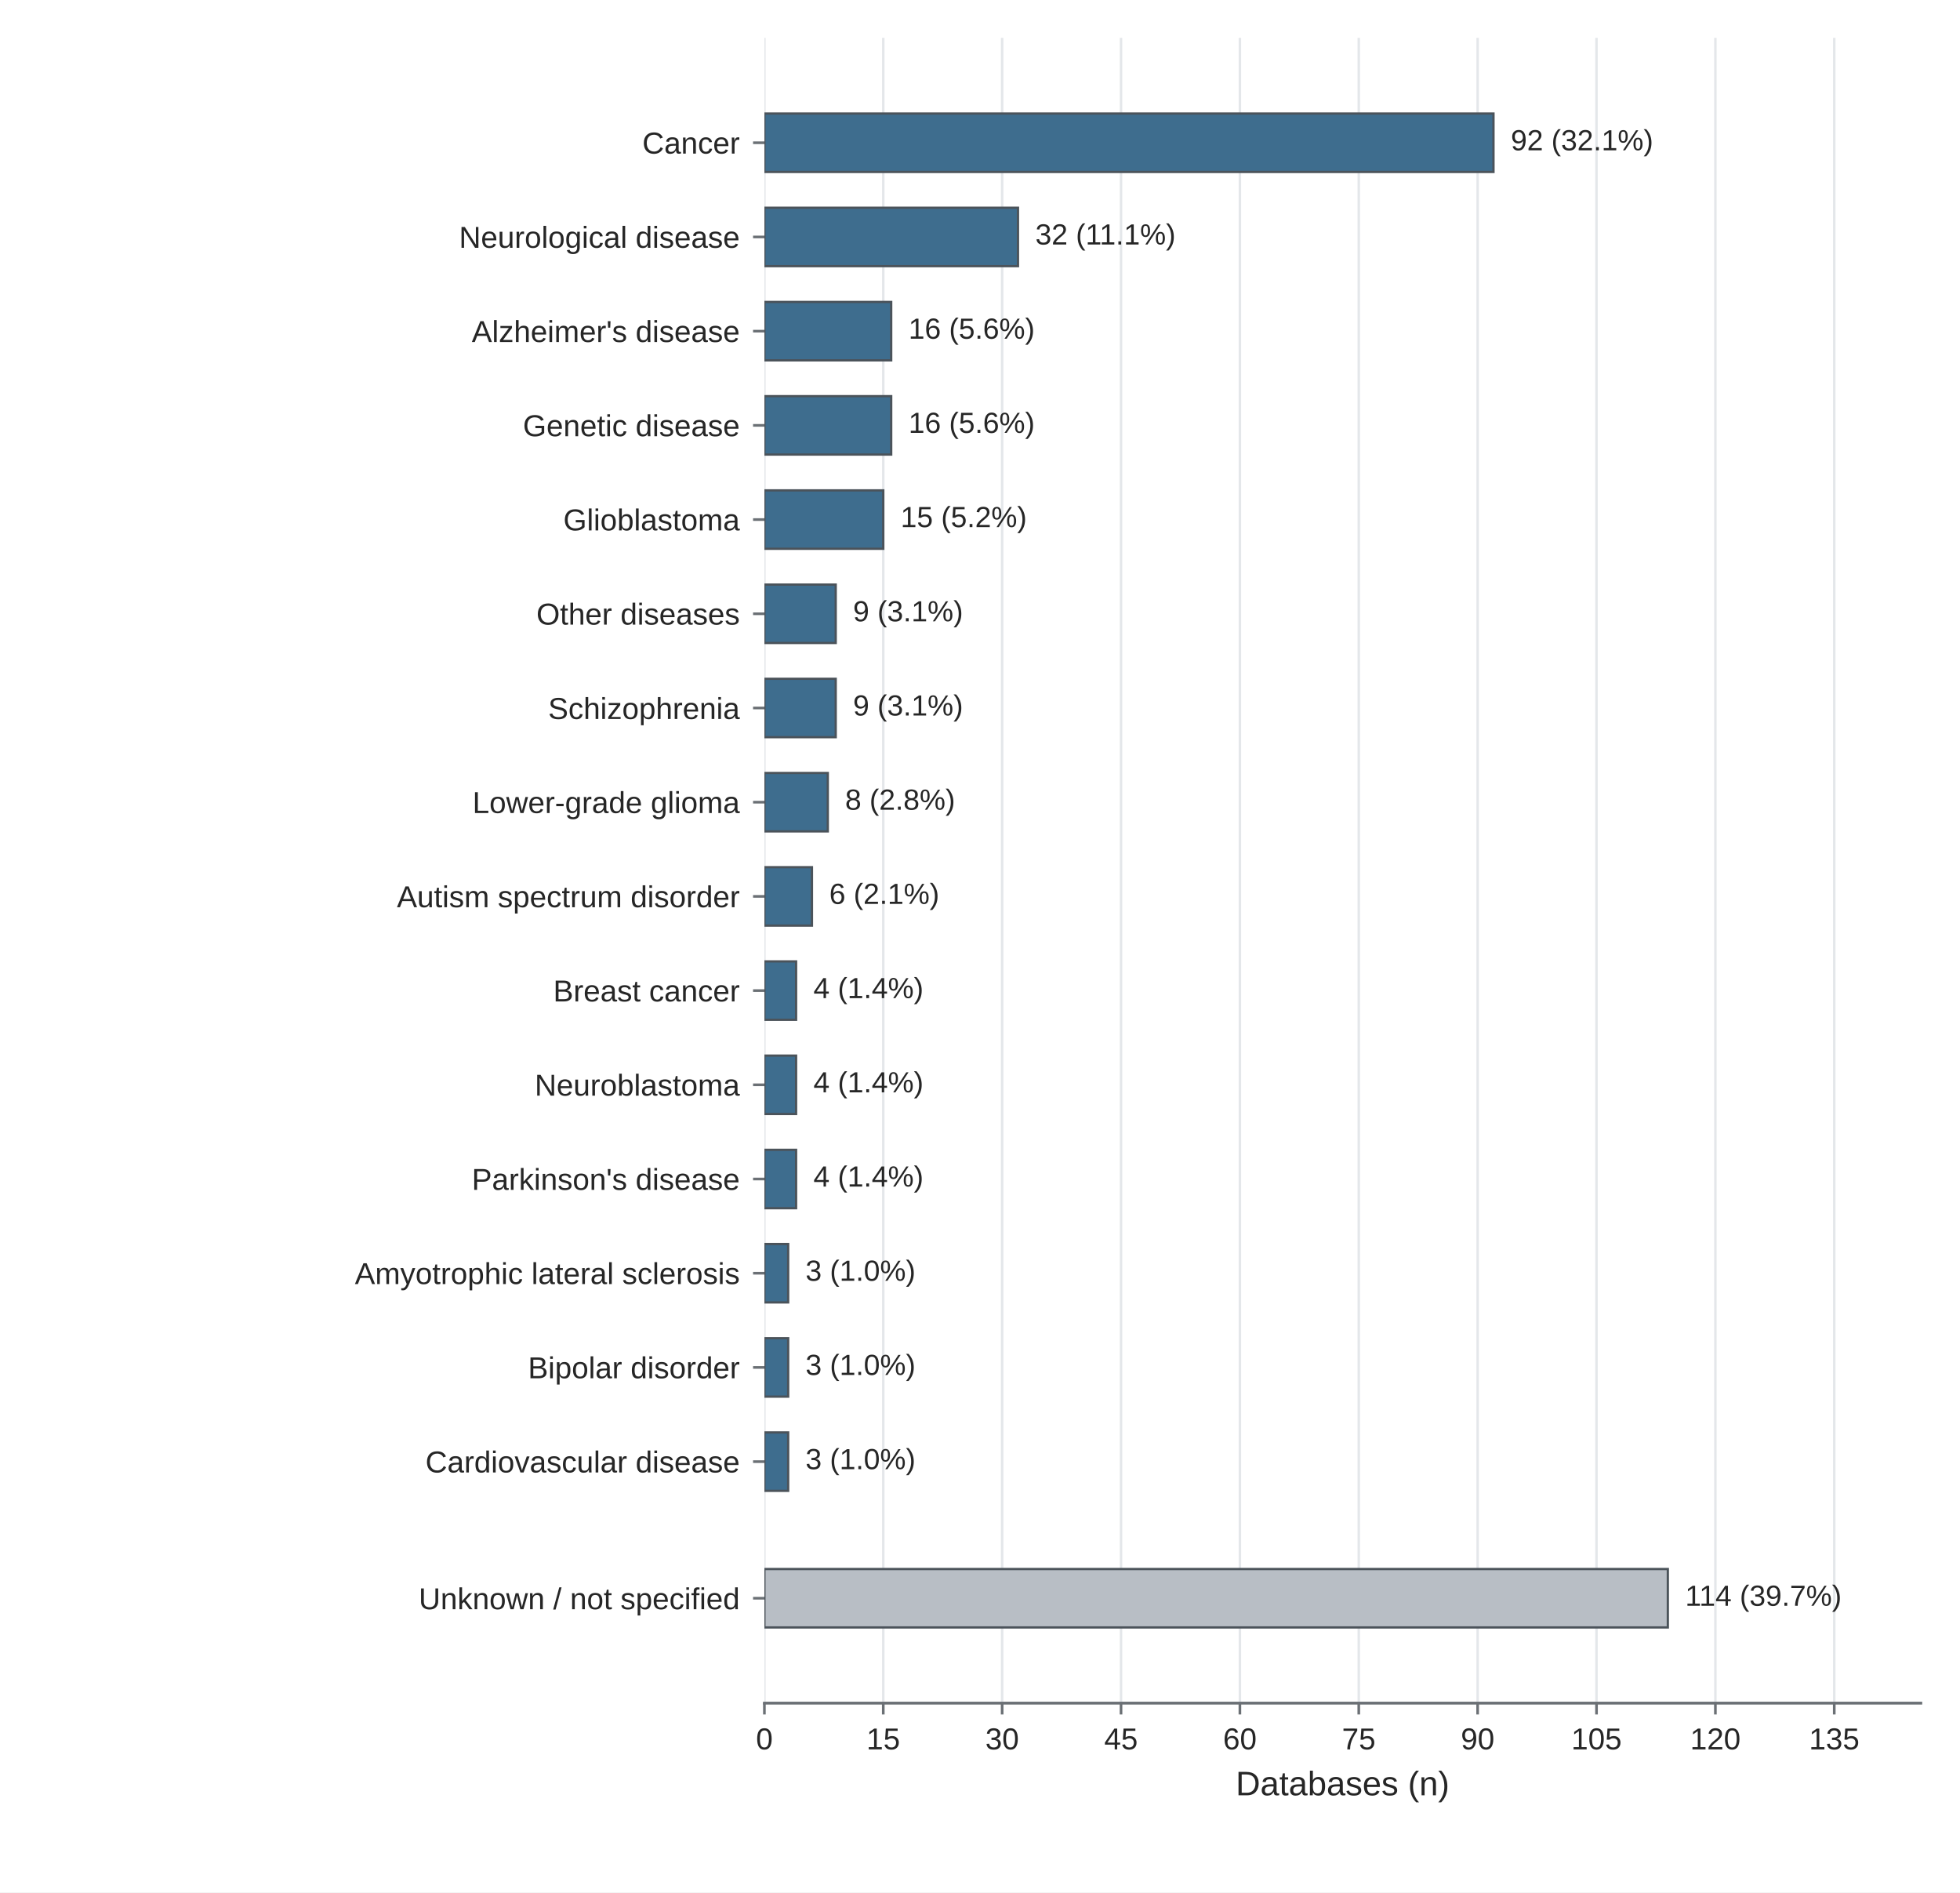
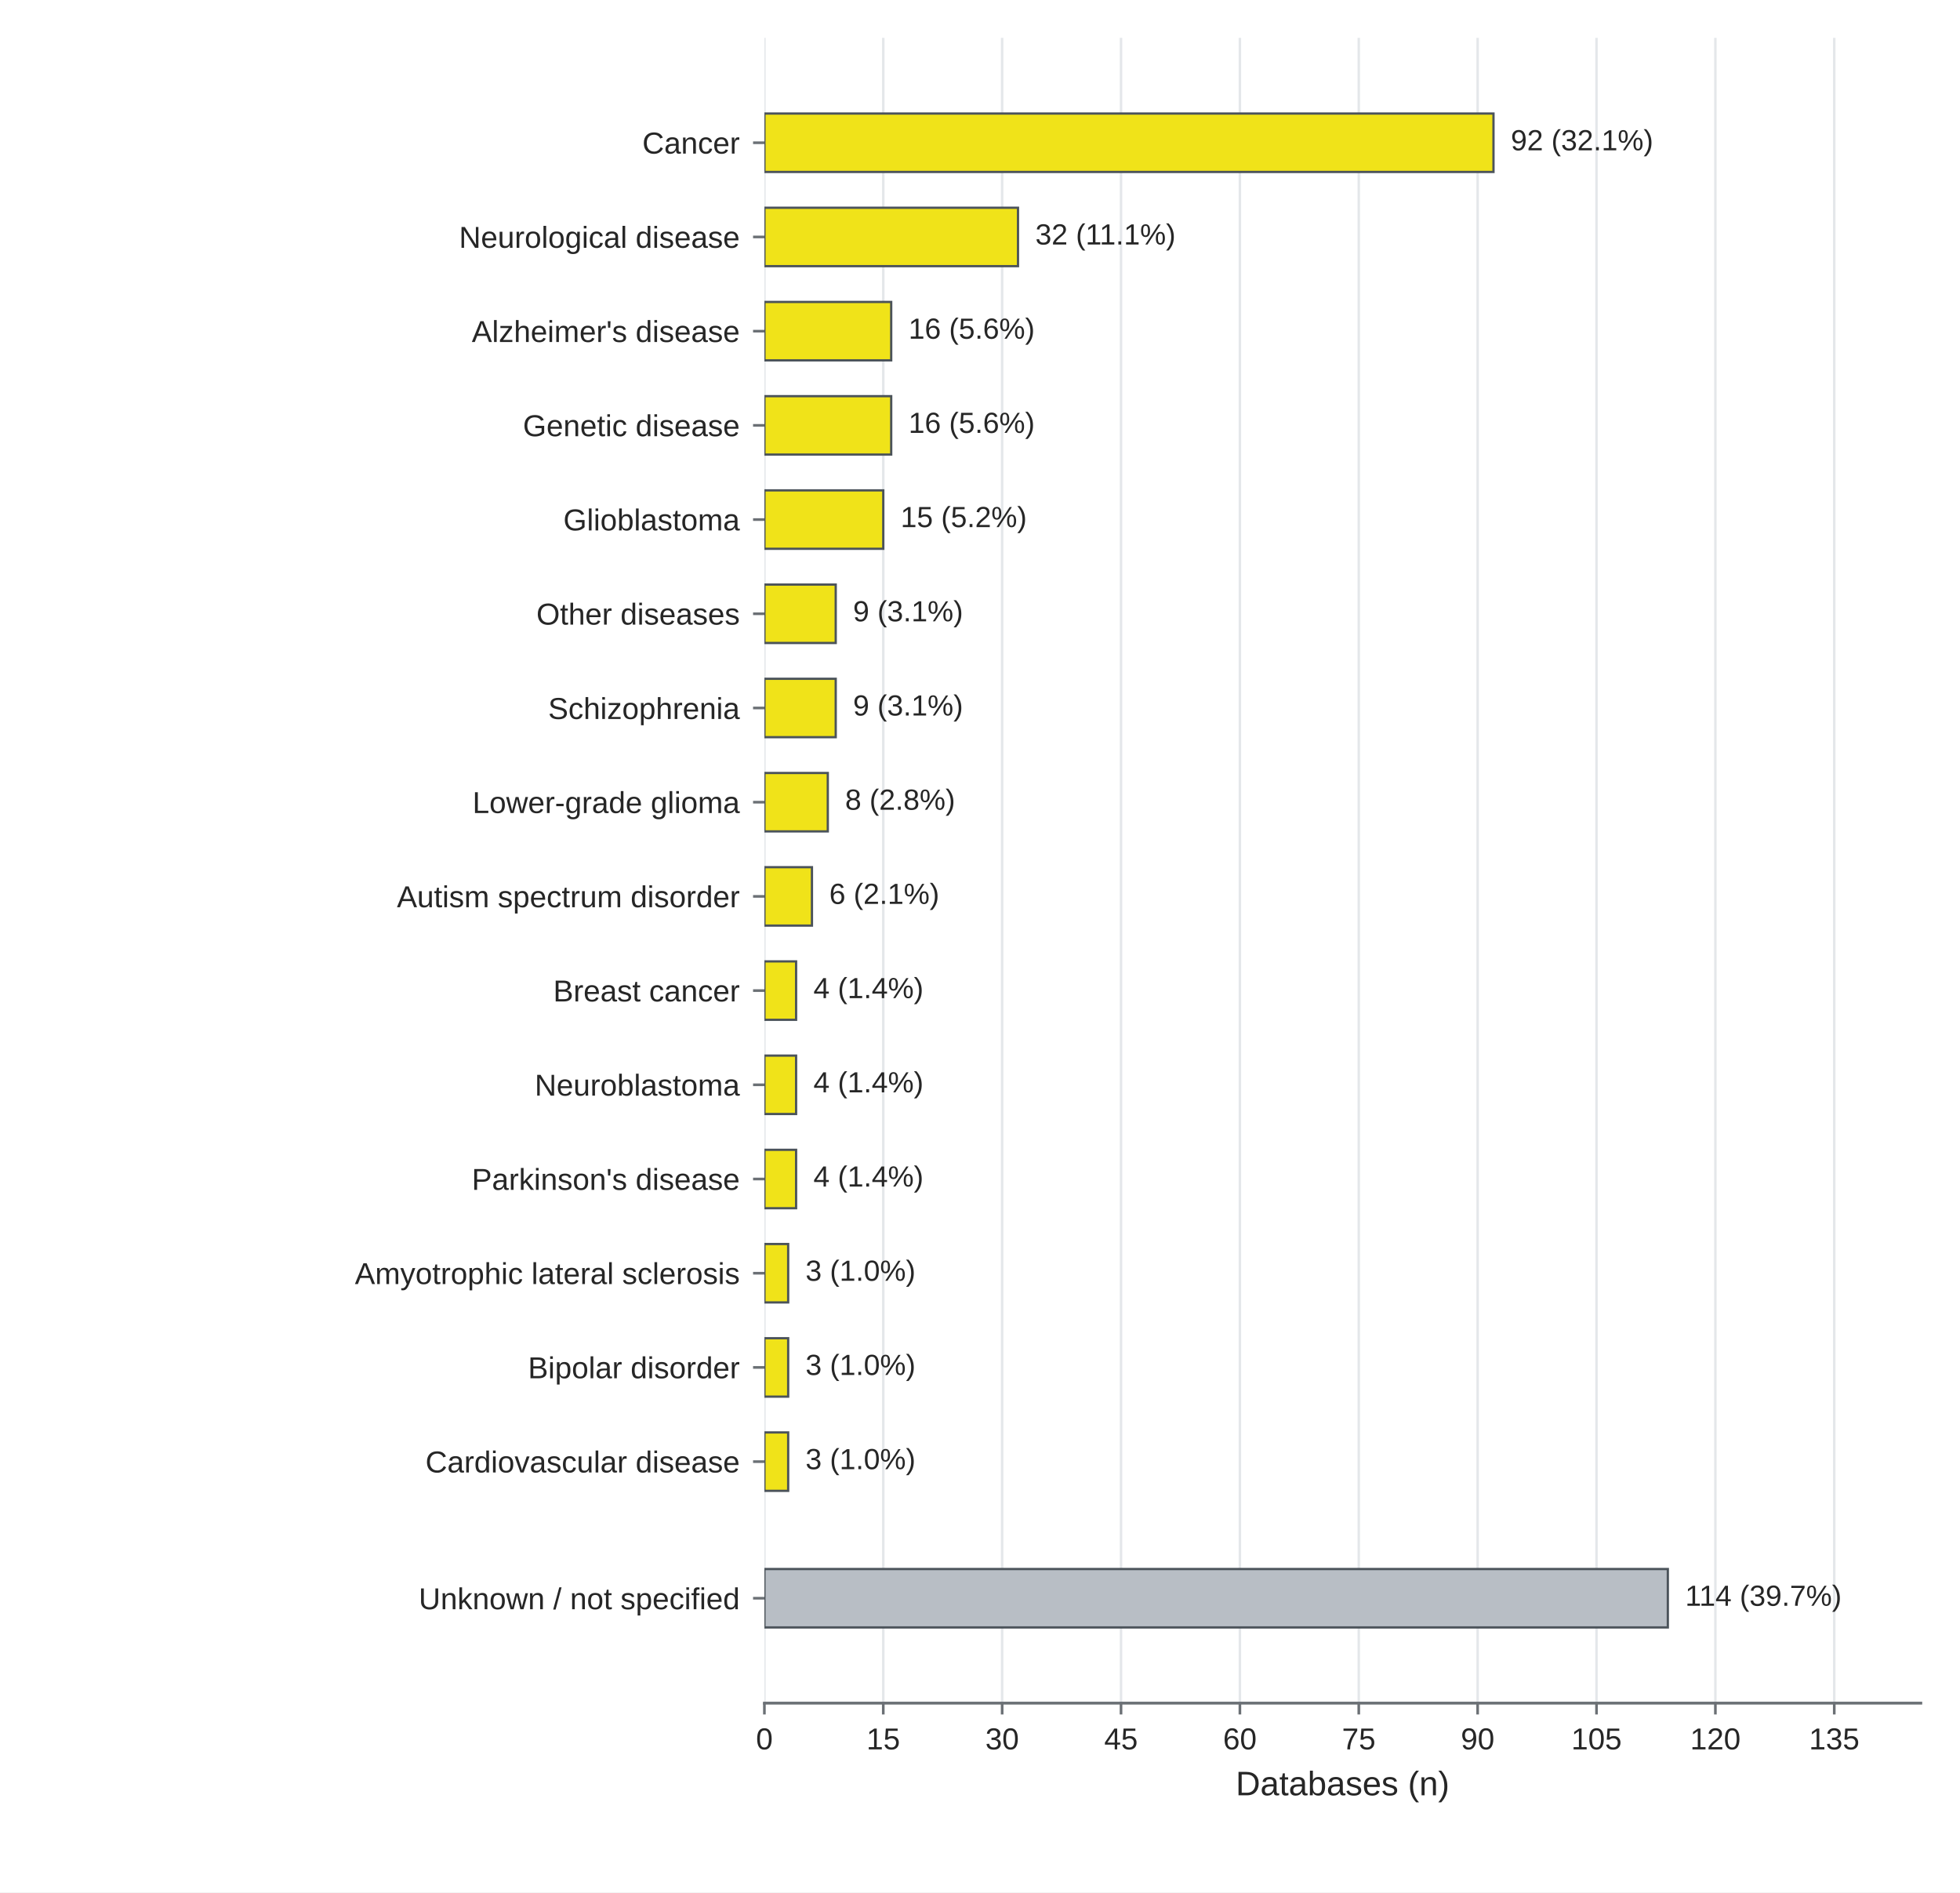
<svg xmlns="http://www.w3.org/2000/svg" xmlns:xlink="http://www.w3.org/1999/xlink" width="518.4pt" height="500.4pt" viewBox="0 0 518.4 500.4" version="1.1">
  <defs>
    <style type="text/css">*{stroke-linejoin: round; stroke-linecap: butt}</style>
  </defs>
  <g id="figure_1">
    <g id="patch_1">
      <path d="M 0 500.4  L 518.4 500.4  L 518.4 0  L 0 0  z " style="fill: #ffffff" />
    </g>
    <g id="axes_1">
      <g id="patch_2">
        <path d="M 202.176 450.36  L 508.032 450.36  L 508.032 10.008  L 202.176 10.008  z " style="fill: #ffffff" />
      </g>
      <g id="matplotlib.axis_1">
        <g id="xtick_1">
          <g id="line2d_1">
-             <path d="M 202.176 450.36  L 202.176 10.008  " clip-path="url(#pa480f57df5)" style="fill: none; stroke: #e4e7ea; stroke-width: 0.65; stroke-linecap: square" />
+             <path d="M 202.176 450.36  L 202.176 10.008  " clip-path="url(#pb156030e48)" style="fill: none; stroke: #e4e7ea; stroke-width: 0.65; stroke-linecap: square" />
          </g>
          <g id="line2d_2">
            <defs>
-               <path id="md528172389" d="M 0 0  L 0 3  " style="stroke: #6b7075; stroke-width: 0.7" />
+               <path id="md22bbf8a5b" d="M 0 0  L 0 3  " style="stroke: #6b7075; stroke-width: 0.7" />
            </defs>
            <g>
-               <use xlink:href="#md528172389" x="202.176" y="450.36" style="fill: #6b7075; stroke: #6b7075; stroke-width: 0.7" />
+               <use xlink:href="#md22bbf8a5b" x="202.176" y="450.36" style="fill: #6b7075; stroke: #6b7075; stroke-width: 0.7" />
            </g>
          </g>
          <g id="text_1">
            <text style="font-size: 8px; font-family: 'Arial'; text-anchor: middle; fill: #262626" x="202.176" y="462.586" transform="rotate(-0 202.176 462.5863)">0</text>
          </g>
        </g>
        <g id="xtick_2">
          <g id="line2d_3">
-             <path d="M 233.617 450.36  L 233.617 10.008  " clip-path="url(#pa480f57df5)" style="fill: none; stroke: #e4e7ea; stroke-width: 0.65; stroke-linecap: square" />
+             <path d="M 233.617 450.36  L 233.617 10.008  " clip-path="url(#pb156030e48)" style="fill: none; stroke: #e4e7ea; stroke-width: 0.65; stroke-linecap: square" />
          </g>
          <g id="line2d_4">
            <g>
-               <use xlink:href="#md528172389" x="233.617" y="450.36" style="fill: #6b7075; stroke: #6b7075; stroke-width: 0.7" />
+               <use xlink:href="#md22bbf8a5b" x="233.617" y="450.36" style="fill: #6b7075; stroke: #6b7075; stroke-width: 0.7" />
            </g>
          </g>
          <g id="text_2">
            <text style="font-size: 8px; font-family: 'Arial'; text-anchor: middle; fill: #262626" x="233.617" y="462.586" transform="rotate(-0 233.6168 462.5863)">15</text>
          </g>
        </g>
        <g id="xtick_3">
          <g id="line2d_5">
-             <path d="M 265.058 450.36  L 265.058 10.008  " clip-path="url(#pa480f57df5)" style="fill: none; stroke: #e4e7ea; stroke-width: 0.65; stroke-linecap: square" />
+             <path d="M 265.058 450.36  L 265.058 10.008  " clip-path="url(#pb156030e48)" style="fill: none; stroke: #e4e7ea; stroke-width: 0.65; stroke-linecap: square" />
          </g>
          <g id="line2d_6">
            <g>
-               <use xlink:href="#md528172389" x="265.058" y="450.36" style="fill: #6b7075; stroke: #6b7075; stroke-width: 0.7" />
+               <use xlink:href="#md22bbf8a5b" x="265.058" y="450.36" style="fill: #6b7075; stroke: #6b7075; stroke-width: 0.7" />
            </g>
          </g>
          <g id="text_3">
            <text style="font-size: 8px; font-family: 'Arial'; text-anchor: middle; fill: #262626" x="265.058" y="462.586" transform="rotate(-0 265.0576 462.5863)">30</text>
          </g>
        </g>
        <g id="xtick_4">
          <g id="line2d_7">
-             <path d="M 296.498 450.36  L 296.498 10.008  " clip-path="url(#pa480f57df5)" style="fill: none; stroke: #e4e7ea; stroke-width: 0.65; stroke-linecap: square" />
+             <path d="M 296.498 450.36  L 296.498 10.008  " clip-path="url(#pb156030e48)" style="fill: none; stroke: #e4e7ea; stroke-width: 0.65; stroke-linecap: square" />
          </g>
          <g id="line2d_8">
            <g>
-               <use xlink:href="#md528172389" x="296.498" y="450.36" style="fill: #6b7075; stroke: #6b7075; stroke-width: 0.7" />
+               <use xlink:href="#md22bbf8a5b" x="296.498" y="450.36" style="fill: #6b7075; stroke: #6b7075; stroke-width: 0.7" />
            </g>
          </g>
          <g id="text_4">
            <text style="font-size: 8px; font-family: 'Arial'; text-anchor: middle; fill: #262626" x="296.498" y="462.586" transform="rotate(-0 296.4984 462.5863)">45</text>
          </g>
        </g>
        <g id="xtick_5">
          <g id="line2d_9">
-             <path d="M 327.939 450.36  L 327.939 10.008  " clip-path="url(#pa480f57df5)" style="fill: none; stroke: #e4e7ea; stroke-width: 0.65; stroke-linecap: square" />
+             <path d="M 327.939 450.36  L 327.939 10.008  " clip-path="url(#pb156030e48)" style="fill: none; stroke: #e4e7ea; stroke-width: 0.65; stroke-linecap: square" />
          </g>
          <g id="line2d_10">
            <g>
-               <use xlink:href="#md528172389" x="327.939" y="450.36" style="fill: #6b7075; stroke: #6b7075; stroke-width: 0.7" />
+               <use xlink:href="#md22bbf8a5b" x="327.939" y="450.36" style="fill: #6b7075; stroke: #6b7075; stroke-width: 0.7" />
            </g>
          </g>
          <g id="text_5">
            <text style="font-size: 8px; font-family: 'Arial'; text-anchor: middle; fill: #262626" x="327.939" y="462.586" transform="rotate(-0 327.9392 462.5863)">60</text>
          </g>
        </g>
        <g id="xtick_6">
          <g id="line2d_11">
-             <path d="M 359.38 450.36  L 359.38 10.008  " clip-path="url(#pa480f57df5)" style="fill: none; stroke: #e4e7ea; stroke-width: 0.65; stroke-linecap: square" />
+             <path d="M 359.38 450.36  L 359.38 10.008  " clip-path="url(#pb156030e48)" style="fill: none; stroke: #e4e7ea; stroke-width: 0.65; stroke-linecap: square" />
          </g>
          <g id="line2d_12">
            <g>
-               <use xlink:href="#md528172389" x="359.38" y="450.36" style="fill: #6b7075; stroke: #6b7075; stroke-width: 0.7" />
+               <use xlink:href="#md22bbf8a5b" x="359.38" y="450.36" style="fill: #6b7075; stroke: #6b7075; stroke-width: 0.7" />
            </g>
          </g>
          <g id="text_6">
            <text style="font-size: 8px; font-family: 'Arial'; text-anchor: middle; fill: #262626" x="359.38" y="462.586" transform="rotate(-0 359.3799 462.5863)">75</text>
          </g>
        </g>
        <g id="xtick_7">
          <g id="line2d_13">
-             <path d="M 390.821 450.36  L 390.821 10.008  " clip-path="url(#pa480f57df5)" style="fill: none; stroke: #e4e7ea; stroke-width: 0.65; stroke-linecap: square" />
+             <path d="M 390.821 450.36  L 390.821 10.008  " clip-path="url(#pb156030e48)" style="fill: none; stroke: #e4e7ea; stroke-width: 0.65; stroke-linecap: square" />
          </g>
          <g id="line2d_14">
            <g>
-               <use xlink:href="#md528172389" x="390.821" y="450.36" style="fill: #6b7075; stroke: #6b7075; stroke-width: 0.7" />
+               <use xlink:href="#md22bbf8a5b" x="390.821" y="450.36" style="fill: #6b7075; stroke: #6b7075; stroke-width: 0.7" />
            </g>
          </g>
          <g id="text_7">
            <text style="font-size: 8px; font-family: 'Arial'; text-anchor: middle; fill: #262626" x="390.821" y="462.586" transform="rotate(-0 390.8207 462.5863)">90</text>
          </g>
        </g>
        <g id="xtick_8">
          <g id="line2d_15">
-             <path d="M 422.262 450.36  L 422.262 10.008  " clip-path="url(#pa480f57df5)" style="fill: none; stroke: #e4e7ea; stroke-width: 0.65; stroke-linecap: square" />
+             <path d="M 422.262 450.36  L 422.262 10.008  " clip-path="url(#pb156030e48)" style="fill: none; stroke: #e4e7ea; stroke-width: 0.65; stroke-linecap: square" />
          </g>
          <g id="line2d_16">
            <g>
-               <use xlink:href="#md528172389" x="422.262" y="450.36" style="fill: #6b7075; stroke: #6b7075; stroke-width: 0.7" />
+               <use xlink:href="#md22bbf8a5b" x="422.262" y="450.36" style="fill: #6b7075; stroke: #6b7075; stroke-width: 0.7" />
            </g>
          </g>
          <g id="text_8">
            <text style="font-size: 8px; font-family: 'Arial'; text-anchor: middle; fill: #262626" x="422.262" y="462.586" transform="rotate(-0 422.2615 462.5863)">105</text>
          </g>
        </g>
        <g id="xtick_9">
          <g id="line2d_17">
-             <path d="M 453.702 450.36  L 453.702 10.008  " clip-path="url(#pa480f57df5)" style="fill: none; stroke: #e4e7ea; stroke-width: 0.65; stroke-linecap: square" />
+             <path d="M 453.702 450.36  L 453.702 10.008  " clip-path="url(#pb156030e48)" style="fill: none; stroke: #e4e7ea; stroke-width: 0.65; stroke-linecap: square" />
          </g>
          <g id="line2d_18">
            <g>
-               <use xlink:href="#md528172389" x="453.702" y="450.36" style="fill: #6b7075; stroke: #6b7075; stroke-width: 0.7" />
+               <use xlink:href="#md22bbf8a5b" x="453.702" y="450.36" style="fill: #6b7075; stroke: #6b7075; stroke-width: 0.7" />
            </g>
          </g>
          <g id="text_9">
            <text style="font-size: 8px; font-family: 'Arial'; text-anchor: middle; fill: #262626" x="453.702" y="462.586" transform="rotate(-0 453.7023 462.5863)">120</text>
          </g>
        </g>
        <g id="xtick_10">
          <g id="line2d_19">
-             <path d="M 485.143 450.36  L 485.143 10.008  " clip-path="url(#pa480f57df5)" style="fill: none; stroke: #e4e7ea; stroke-width: 0.65; stroke-linecap: square" />
+             <path d="M 485.143 450.36  L 485.143 10.008  " clip-path="url(#pb156030e48)" style="fill: none; stroke: #e4e7ea; stroke-width: 0.65; stroke-linecap: square" />
          </g>
          <g id="line2d_20">
            <g>
-               <use xlink:href="#md528172389" x="485.143" y="450.36" style="fill: #6b7075; stroke: #6b7075; stroke-width: 0.7" />
+               <use xlink:href="#md22bbf8a5b" x="485.143" y="450.36" style="fill: #6b7075; stroke: #6b7075; stroke-width: 0.7" />
            </g>
          </g>
          <g id="text_10">
            <text style="font-size: 8px; font-family: 'Arial'; text-anchor: middle; fill: #262626" x="485.143" y="462.586" transform="rotate(-0 485.1431 462.5863)">135</text>
          </g>
        </g>
        <g id="text_11">
          <text style="font-size: 9px; font-family: 'Arial'; text-anchor: middle; fill: #262626" x="355.104" y="474.728" transform="rotate(-0 355.104 474.728)">Databases (n)</text>
        </g>
      </g>
      <g id="matplotlib.axis_2">
        <g id="ytick_1">
          <g id="line2d_21">
            <defs>
-               <path id="mb6c084ea62" d="M 0 0  L -3 0  " style="stroke: #6b7075; stroke-width: 0.7" />
+               <path id="m0d63009b6b" d="M 0 0  L -3 0  " style="stroke: #6b7075; stroke-width: 0.7" />
            </defs>
            <g>
-               <use xlink:href="#mb6c084ea62" x="202.176" y="37.746" style="fill: #6b7075; stroke: #6b7075; stroke-width: 0.7" />
+               <use xlink:href="#m0d63009b6b" x="202.176" y="37.746" style="fill: #6b7075; stroke: #6b7075; stroke-width: 0.7" />
            </g>
          </g>
          <g id="text_12">
            <text style="font-size: 8px; font-family: 'Arial'; text-anchor: end; fill: #262626" x="195.676" y="40.61" transform="rotate(-0 195.676 40.60954)">Cancer</text>
          </g>
        </g>
        <g id="ytick_2">
          <g id="line2d_22">
            <g>
-               <use xlink:href="#mb6c084ea62" x="202.176" y="62.657" style="fill: #6b7075; stroke: #6b7075; stroke-width: 0.7" />
+               <use xlink:href="#m0d63009b6b" x="202.176" y="62.657" style="fill: #6b7075; stroke: #6b7075; stroke-width: 0.7" />
            </g>
          </g>
          <g id="text_13">
            <text style="font-size: 8px; font-family: 'Arial'; text-anchor: end; fill: #262626" x="195.676" y="65.521" transform="rotate(-0 195.676 65.52055)">Neurological disease</text>
          </g>
        </g>
        <g id="ytick_3">
          <g id="line2d_23">
            <g>
-               <use xlink:href="#mb6c084ea62" x="202.176" y="87.568" style="fill: #6b7075; stroke: #6b7075; stroke-width: 0.7" />
+               <use xlink:href="#m0d63009b6b" x="202.176" y="87.568" style="fill: #6b7075; stroke: #6b7075; stroke-width: 0.7" />
            </g>
          </g>
          <g id="text_14">
            <text style="font-size: 8px; font-family: 'Arial'; text-anchor: end; fill: #262626" x="195.676" y="90.432" transform="rotate(-0 195.676 90.43157)">Alzheimer's disease</text>
          </g>
        </g>
        <g id="ytick_4">
          <g id="line2d_24">
            <g>
-               <use xlink:href="#mb6c084ea62" x="202.176" y="112.479" style="fill: #6b7075; stroke: #6b7075; stroke-width: 0.7" />
+               <use xlink:href="#m0d63009b6b" x="202.176" y="112.479" style="fill: #6b7075; stroke: #6b7075; stroke-width: 0.7" />
            </g>
          </g>
          <g id="text_15">
            <text style="font-size: 8px; font-family: 'Arial'; text-anchor: end; fill: #262626" x="195.676" y="115.343" transform="rotate(-0 195.676 115.3426)">Genetic disease</text>
          </g>
        </g>
        <g id="ytick_5">
          <g id="line2d_25">
            <g>
-               <use xlink:href="#mb6c084ea62" x="202.176" y="137.39" style="fill: #6b7075; stroke: #6b7075; stroke-width: 0.7" />
+               <use xlink:href="#m0d63009b6b" x="202.176" y="137.39" style="fill: #6b7075; stroke: #6b7075; stroke-width: 0.7" />
            </g>
          </g>
          <g id="text_16">
            <text style="font-size: 8px; font-family: 'Arial'; text-anchor: end; fill: #262626" x="195.676" y="140.254" transform="rotate(-0 195.676 140.2536)">Glioblastoma</text>
          </g>
        </g>
        <g id="ytick_6">
          <g id="line2d_26">
            <g>
-               <use xlink:href="#mb6c084ea62" x="202.176" y="162.301" style="fill: #6b7075; stroke: #6b7075; stroke-width: 0.7" />
+               <use xlink:href="#m0d63009b6b" x="202.176" y="162.301" style="fill: #6b7075; stroke: #6b7075; stroke-width: 0.7" />
            </g>
          </g>
          <g id="text_17">
            <text style="font-size: 8px; font-family: 'Arial'; text-anchor: end; fill: #262626" x="195.676" y="165.165" transform="rotate(-0 195.676 165.1646)">Other diseases</text>
          </g>
        </g>
        <g id="ytick_7">
          <g id="line2d_27">
            <g>
-               <use xlink:href="#mb6c084ea62" x="202.176" y="187.213" style="fill: #6b7075; stroke: #6b7075; stroke-width: 0.7" />
+               <use xlink:href="#m0d63009b6b" x="202.176" y="187.213" style="fill: #6b7075; stroke: #6b7075; stroke-width: 0.7" />
            </g>
          </g>
          <g id="text_18">
            <text style="font-size: 8px; font-family: 'Arial'; text-anchor: end; fill: #262626" x="195.676" y="190.124" transform="rotate(-0 195.676 190.1244)">Schizophrenia</text>
          </g>
        </g>
        <g id="ytick_8">
          <g id="line2d_28">
            <g>
-               <use xlink:href="#mb6c084ea62" x="202.176" y="212.124" style="fill: #6b7075; stroke: #6b7075; stroke-width: 0.7" />
+               <use xlink:href="#m0d63009b6b" x="202.176" y="212.124" style="fill: #6b7075; stroke: #6b7075; stroke-width: 0.7" />
            </g>
          </g>
          <g id="text_19">
            <text style="font-size: 8px; font-family: 'Arial'; text-anchor: end; fill: #262626" x="195.676" y="214.987" transform="rotate(-0 195.676 214.9866)">Lower-grade glioma</text>
          </g>
        </g>
        <g id="ytick_9">
          <g id="line2d_29">
            <g>
-               <use xlink:href="#mb6c084ea62" x="202.176" y="237.035" style="fill: #6b7075; stroke: #6b7075; stroke-width: 0.7" />
+               <use xlink:href="#m0d63009b6b" x="202.176" y="237.035" style="fill: #6b7075; stroke: #6b7075; stroke-width: 0.7" />
            </g>
          </g>
          <g id="text_20">
            <text style="font-size: 8px; font-family: 'Arial'; text-anchor: end; fill: #262626" x="195.676" y="239.898" transform="rotate(-0 195.676 239.8977)">Autism spectrum disorder</text>
          </g>
        </g>
        <g id="ytick_10">
          <g id="line2d_30">
            <g>
-               <use xlink:href="#mb6c084ea62" x="202.176" y="261.946" style="fill: #6b7075; stroke: #6b7075; stroke-width: 0.7" />
+               <use xlink:href="#m0d63009b6b" x="202.176" y="261.946" style="fill: #6b7075; stroke: #6b7075; stroke-width: 0.7" />
            </g>
          </g>
          <g id="text_21">
            <text style="font-size: 8px; font-family: 'Arial'; text-anchor: end; fill: #262626" x="195.676" y="264.809" transform="rotate(-0 195.676 264.8087)">Breast cancer</text>
          </g>
        </g>
        <g id="ytick_11">
          <g id="line2d_31">
            <g>
-               <use xlink:href="#mb6c084ea62" x="202.176" y="286.857" style="fill: #6b7075; stroke: #6b7075; stroke-width: 0.7" />
+               <use xlink:href="#m0d63009b6b" x="202.176" y="286.857" style="fill: #6b7075; stroke: #6b7075; stroke-width: 0.7" />
            </g>
          </g>
          <g id="text_22">
            <text style="font-size: 8px; font-family: 'Arial'; text-anchor: end; fill: #262626" x="195.676" y="289.72" transform="rotate(-0 195.676 289.7197)">Neuroblastoma</text>
          </g>
        </g>
        <g id="ytick_12">
          <g id="line2d_32">
            <g>
-               <use xlink:href="#mb6c084ea62" x="202.176" y="311.768" style="fill: #6b7075; stroke: #6b7075; stroke-width: 0.7" />
+               <use xlink:href="#m0d63009b6b" x="202.176" y="311.768" style="fill: #6b7075; stroke: #6b7075; stroke-width: 0.7" />
            </g>
          </g>
          <g id="text_23">
            <text style="font-size: 8px; font-family: 'Arial'; text-anchor: end; fill: #262626" x="195.676" y="314.631" transform="rotate(-0 195.676 314.6307)">Parkinson's disease</text>
          </g>
        </g>
        <g id="ytick_13">
          <g id="line2d_33">
            <g>
-               <use xlink:href="#mb6c084ea62" x="202.176" y="336.679" style="fill: #6b7075; stroke: #6b7075; stroke-width: 0.7" />
+               <use xlink:href="#m0d63009b6b" x="202.176" y="336.679" style="fill: #6b7075; stroke: #6b7075; stroke-width: 0.7" />
            </g>
          </g>
          <g id="text_24">
            <text style="font-size: 8px; font-family: 'Arial'; text-anchor: end; fill: #262626" x="195.676" y="339.542" transform="rotate(-0 195.676 339.5417)">Amyotrophic lateral sclerosis</text>
          </g>
        </g>
        <g id="ytick_14">
          <g id="line2d_34">
            <g>
-               <use xlink:href="#mb6c084ea62" x="202.176" y="361.59" style="fill: #6b7075; stroke: #6b7075; stroke-width: 0.7" />
+               <use xlink:href="#m0d63009b6b" x="202.176" y="361.59" style="fill: #6b7075; stroke: #6b7075; stroke-width: 0.7" />
            </g>
          </g>
          <g id="text_25">
            <text style="font-size: 8px; font-family: 'Arial'; text-anchor: end; fill: #262626" x="195.676" y="364.453" transform="rotate(-0 195.676 364.4527)">Bipolar disorder</text>
          </g>
        </g>
        <g id="ytick_15">
          <g id="line2d_35">
            <g>
-               <use xlink:href="#mb6c084ea62" x="202.176" y="386.501" style="fill: #6b7075; stroke: #6b7075; stroke-width: 0.7" />
+               <use xlink:href="#m0d63009b6b" x="202.176" y="386.501" style="fill: #6b7075; stroke: #6b7075; stroke-width: 0.7" />
            </g>
          </g>
          <g id="text_26">
            <text style="font-size: 8px; font-family: 'Arial'; text-anchor: end; fill: #262626" x="195.676" y="389.364" transform="rotate(-0 195.676 389.3637)">Cardiovascular disease</text>
          </g>
        </g>
        <g id="ytick_16">
          <g id="line2d_36">
            <g>
-               <use xlink:href="#mb6c084ea62" x="202.176" y="422.622" style="fill: #6b7075; stroke: #6b7075; stroke-width: 0.7" />
+               <use xlink:href="#m0d63009b6b" x="202.176" y="422.622" style="fill: #6b7075; stroke: #6b7075; stroke-width: 0.7" />
            </g>
          </g>
          <g id="text_27">
            <text style="font-size: 8px; font-family: 'Arial'; text-anchor: end; fill: #262626" x="195.676" y="425.533" transform="rotate(-0 195.676 425.5335)">Unknown / not specified</text>
          </g>
        </g>
      </g>
      <g id="patch_3">
-         <path d="M 202.176 30.024  L 395.013 30.024  L 395.013 45.469  L 202.176 45.469  z " clip-path="url(#pa480f57df5)" style="fill: #3e6d8e; stroke: #4b535a; stroke-width: 0.6; stroke-linejoin: miter" />
+         <path d="M 202.176 30.024  L 395.013 30.024  L 395.013 45.469  L 202.176 45.469  z " clip-path="url(#pb156030e48)" style="fill: #f0e319; stroke: #4b535a; stroke-width: 0.6; stroke-linejoin: miter" />
      </g>
      <g id="patch_4">
-         <path d="M 202.176 54.935  L 269.25 54.935  L 269.25 70.38  L 202.176 70.38  z " clip-path="url(#pa480f57df5)" style="fill: #3e6d8e; stroke: #4b535a; stroke-width: 0.6; stroke-linejoin: miter" />
+         <path d="M 202.176 54.935  L 269.25 54.935  L 269.25 70.38  L 202.176 70.38  z " clip-path="url(#pb156030e48)" style="fill: #f0e319; stroke: #4b535a; stroke-width: 0.6; stroke-linejoin: miter" />
      </g>
      <g id="patch_5">
-         <path d="M 202.176 79.846  L 235.713 79.846  L 235.713 95.291  L 202.176 95.291  z " clip-path="url(#pa480f57df5)" style="fill: #3e6d8e; stroke: #4b535a; stroke-width: 0.6; stroke-linejoin: miter" />
+         <path d="M 202.176 79.846  L 235.713 79.846  L 235.713 95.291  L 202.176 95.291  z " clip-path="url(#pb156030e48)" style="fill: #f0e319; stroke: #4b535a; stroke-width: 0.6; stroke-linejoin: miter" />
      </g>
      <g id="patch_6">
-         <path d="M 202.176 104.757  L 235.713 104.757  L 235.713 120.202  L 202.176 120.202  z " clip-path="url(#pa480f57df5)" style="fill: #3e6d8e; stroke: #4b535a; stroke-width: 0.6; stroke-linejoin: miter" />
+         <path d="M 202.176 104.757  L 235.713 104.757  L 235.713 120.202  L 202.176 120.202  z " clip-path="url(#pb156030e48)" style="fill: #f0e319; stroke: #4b535a; stroke-width: 0.6; stroke-linejoin: miter" />
      </g>
      <g id="patch_7">
-         <path d="M 202.176 129.668  L 233.617 129.668  L 233.617 145.113  L 202.176 145.113  z " clip-path="url(#pa480f57df5)" style="fill: #3e6d8e; stroke: #4b535a; stroke-width: 0.6; stroke-linejoin: miter" />
+         <path d="M 202.176 129.668  L 233.617 129.668  L 233.617 145.113  L 202.176 145.113  z " clip-path="url(#pb156030e48)" style="fill: #f0e319; stroke: #4b535a; stroke-width: 0.6; stroke-linejoin: miter" />
      </g>
      <g id="patch_8">
-         <path d="M 202.176 154.579  L 221.04 154.579  L 221.04 170.024  L 202.176 170.024  z " clip-path="url(#pa480f57df5)" style="fill: #3e6d8e; stroke: #4b535a; stroke-width: 0.6; stroke-linejoin: miter" />
+         <path d="M 202.176 154.579  L 221.04 154.579  L 221.04 170.024  L 202.176 170.024  z " clip-path="url(#pb156030e48)" style="fill: #f0e319; stroke: #4b535a; stroke-width: 0.6; stroke-linejoin: miter" />
      </g>
      <g id="patch_9">
-         <path d="M 202.176 179.49  L 221.04 179.49  L 221.04 194.935  L 202.176 194.935  z " clip-path="url(#pa480f57df5)" style="fill: #3e6d8e; stroke: #4b535a; stroke-width: 0.6; stroke-linejoin: miter" />
+         <path d="M 202.176 179.49  L 221.04 179.49  L 221.04 194.935  L 202.176 194.935  z " clip-path="url(#pb156030e48)" style="fill: #f0e319; stroke: #4b535a; stroke-width: 0.6; stroke-linejoin: miter" />
      </g>
      <g id="patch_10">
-         <path d="M 202.176 204.401  L 218.944 204.401  L 218.944 219.846  L 202.176 219.846  z " clip-path="url(#pa480f57df5)" style="fill: #3e6d8e; stroke: #4b535a; stroke-width: 0.6; stroke-linejoin: miter" />
+         <path d="M 202.176 204.401  L 218.944 204.401  L 218.944 219.846  L 202.176 219.846  z " clip-path="url(#pb156030e48)" style="fill: #f0e319; stroke: #4b535a; stroke-width: 0.6; stroke-linejoin: miter" />
      </g>
      <g id="patch_11">
-         <path d="M 202.176 229.312  L 214.752 229.312  L 214.752 244.757  L 202.176 244.757  z " clip-path="url(#pa480f57df5)" style="fill: #3e6d8e; stroke: #4b535a; stroke-width: 0.6; stroke-linejoin: miter" />
+         <path d="M 202.176 229.312  L 214.752 229.312  L 214.752 244.757  L 202.176 244.757  z " clip-path="url(#pb156030e48)" style="fill: #f0e319; stroke: #4b535a; stroke-width: 0.6; stroke-linejoin: miter" />
      </g>
      <g id="patch_12">
-         <path d="M 202.176 254.223  L 210.56 254.223  L 210.56 269.668  L 202.176 269.668  z " clip-path="url(#pa480f57df5)" style="fill: #3e6d8e; stroke: #4b535a; stroke-width: 0.6; stroke-linejoin: miter" />
+         <path d="M 202.176 254.223  L 210.56 254.223  L 210.56 269.668  L 202.176 269.668  z " clip-path="url(#pb156030e48)" style="fill: #f0e319; stroke: #4b535a; stroke-width: 0.6; stroke-linejoin: miter" />
      </g>
      <g id="patch_13">
-         <path d="M 202.176 279.134  L 210.56 279.134  L 210.56 294.579  L 202.176 294.579  z " clip-path="url(#pa480f57df5)" style="fill: #3e6d8e; stroke: #4b535a; stroke-width: 0.6; stroke-linejoin: miter" />
+         <path d="M 202.176 279.134  L 210.56 279.134  L 210.56 294.579  L 202.176 294.579  z " clip-path="url(#pb156030e48)" style="fill: #f0e319; stroke: #4b535a; stroke-width: 0.6; stroke-linejoin: miter" />
      </g>
      <g id="patch_14">
-         <path d="M 202.176 304.045  L 210.56 304.045  L 210.56 319.49  L 202.176 319.49  z " clip-path="url(#pa480f57df5)" style="fill: #3e6d8e; stroke: #4b535a; stroke-width: 0.6; stroke-linejoin: miter" />
+         <path d="M 202.176 304.045  L 210.56 304.045  L 210.56 319.49  L 202.176 319.49  z " clip-path="url(#pb156030e48)" style="fill: #f0e319; stroke: #4b535a; stroke-width: 0.6; stroke-linejoin: miter" />
      </g>
      <g id="patch_15">
-         <path d="M 202.176 328.956  L 208.464 328.956  L 208.464 344.401  L 202.176 344.401  z " clip-path="url(#pa480f57df5)" style="fill: #3e6d8e; stroke: #4b535a; stroke-width: 0.6; stroke-linejoin: miter" />
+         <path d="M 202.176 328.956  L 208.464 328.956  L 208.464 344.401  L 202.176 344.401  z " clip-path="url(#pb156030e48)" style="fill: #f0e319; stroke: #4b535a; stroke-width: 0.6; stroke-linejoin: miter" />
      </g>
      <g id="patch_16">
-         <path d="M 202.176 353.867  L 208.464 353.867  L 208.464 369.312  L 202.176 369.312  z " clip-path="url(#pa480f57df5)" style="fill: #3e6d8e; stroke: #4b535a; stroke-width: 0.6; stroke-linejoin: miter" />
+         <path d="M 202.176 353.867  L 208.464 353.867  L 208.464 369.312  L 202.176 369.312  z " clip-path="url(#pb156030e48)" style="fill: #f0e319; stroke: #4b535a; stroke-width: 0.6; stroke-linejoin: miter" />
      </g>
      <g id="patch_17">
-         <path d="M 202.176 378.778  L 208.464 378.778  L 208.464 394.223  L 202.176 394.223  z " clip-path="url(#pa480f57df5)" style="fill: #3e6d8e; stroke: #4b535a; stroke-width: 0.6; stroke-linejoin: miter" />
+         <path d="M 202.176 378.778  L 208.464 378.778  L 208.464 394.223  L 202.176 394.223  z " clip-path="url(#pb156030e48)" style="fill: #f0e319; stroke: #4b535a; stroke-width: 0.6; stroke-linejoin: miter" />
      </g>
      <g id="patch_18">
-         <path d="M 202.176 414.899  L 441.126 414.899  L 441.126 430.344  L 202.176 430.344  z " clip-path="url(#pa480f57df5)" style="fill: #b8bec5; stroke: #4b535a; stroke-width: 0.6; stroke-linejoin: miter" />
+         <path d="M 202.176 414.899  L 441.126 414.899  L 441.126 430.344  L 202.176 430.344  z " clip-path="url(#pb156030e48)" style="fill: #b8bec5; stroke: #4b535a; stroke-width: 0.6; stroke-linejoin: miter" />
      </g>
      <g id="patch_19">
        <path d="M 202.176 450.36  L 508.032 450.36  " style="fill: none; stroke: #6b7075; stroke-width: 0.75; stroke-linejoin: miter; stroke-linecap: square" />
      </g>
      <g id="text_28">
        <text style="font-size: 7.7px; font-family: 'Arial'; text-anchor: start; fill: #262626" x="399.601" y="39.739" transform="rotate(-0 399.6007 39.73879)">92 (32.1%)</text>
      </g>
      <g id="text_29">
        <text style="font-size: 7.7px; font-family: 'Arial'; text-anchor: start; fill: #262626" x="273.838" y="64.65" transform="rotate(-0 273.8375 64.6498)">32 (11.1%)</text>
      </g>
      <g id="text_30">
        <text style="font-size: 7.7px; font-family: 'Arial'; text-anchor: start; fill: #262626" x="240.301" y="89.561" transform="rotate(-0 240.3007 89.56082)">16 (5.6%)</text>
      </g>
      <g id="text_31">
        <text style="font-size: 7.7px; font-family: 'Arial'; text-anchor: start; fill: #262626" x="240.301" y="114.472" transform="rotate(-0 240.3007 114.4718)">16 (5.6%)</text>
      </g>
      <g id="text_32">
        <text style="font-size: 7.7px; font-family: 'Arial'; text-anchor: start; fill: #262626" x="238.205" y="139.383" transform="rotate(-0 238.2046 139.3828)">15 (5.2%)</text>
      </g>
      <g id="text_33">
        <text style="font-size: 7.7px; font-family: 'Arial'; text-anchor: start; fill: #262626" x="225.628" y="164.294" transform="rotate(-0 225.6283 164.2939)">9 (3.1%)</text>
      </g>
      <g id="text_34">
        <text style="font-size: 7.7px; font-family: 'Arial'; text-anchor: start; fill: #262626" x="225.628" y="189.205" transform="rotate(-0 225.6283 189.2049)">9 (3.1%)</text>
      </g>
      <g id="text_35">
        <text style="font-size: 7.7px; font-family: 'Arial'; text-anchor: start; fill: #262626" x="223.532" y="214.116" transform="rotate(-0 223.5323 214.1159)">8 (2.8%)</text>
      </g>
      <g id="text_36">
        <text style="font-size: 7.7px; font-family: 'Arial'; text-anchor: start; fill: #262626" x="219.34" y="239.027" transform="rotate(-0 219.3402 239.0269)">6 (2.1%)</text>
      </g>
      <g id="text_37">
        <text style="font-size: 7.7px; font-family: 'Arial'; text-anchor: start; fill: #262626" x="215.148" y="263.938" transform="rotate(-0 215.1481 263.9379)">4 (1.4%)</text>
      </g>
      <g id="text_38">
        <text style="font-size: 7.7px; font-family: 'Arial'; text-anchor: start; fill: #262626" x="215.148" y="288.849" transform="rotate(-0 215.1481 288.8489)">4 (1.4%)</text>
      </g>
      <g id="text_39">
        <text style="font-size: 7.7px; font-family: 'Arial'; text-anchor: start; fill: #262626" x="215.148" y="313.76" transform="rotate(-0 215.1481 313.7599)">4 (1.4%)</text>
      </g>
      <g id="text_40">
        <text style="font-size: 7.7px; font-family: 'Arial'; text-anchor: start; fill: #262626" x="213.052" y="338.671" transform="rotate(-0 213.052 338.671)">3 (1.0%)</text>
      </g>
      <g id="text_41">
        <text style="font-size: 7.7px; font-family: 'Arial'; text-anchor: start; fill: #262626" x="213.052" y="363.582" transform="rotate(-0 213.052 363.582)">3 (1.0%)</text>
      </g>
      <g id="text_42">
        <text style="font-size: 7.7px; font-family: 'Arial'; text-anchor: start; fill: #262626" x="213.052" y="388.493" transform="rotate(-0 213.052 388.493)">3 (1.0%)</text>
      </g>
      <g id="text_43">
        <text style="font-size: 7.7px; font-family: 'Arial'; text-anchor: start; fill: #262626" x="445.714" y="424.614" transform="rotate(-0 445.7138 424.614)">114 (39.7%)</text>
      </g>
    </g>
  </g>
  <defs>
-     <clipPath id="pa480f57df5">
+     <clipPath id="pb156030e48">
      <rect x="202.176" y="10.008" width="305.856" height="440.352" />
    </clipPath>
  </defs>
</svg>
